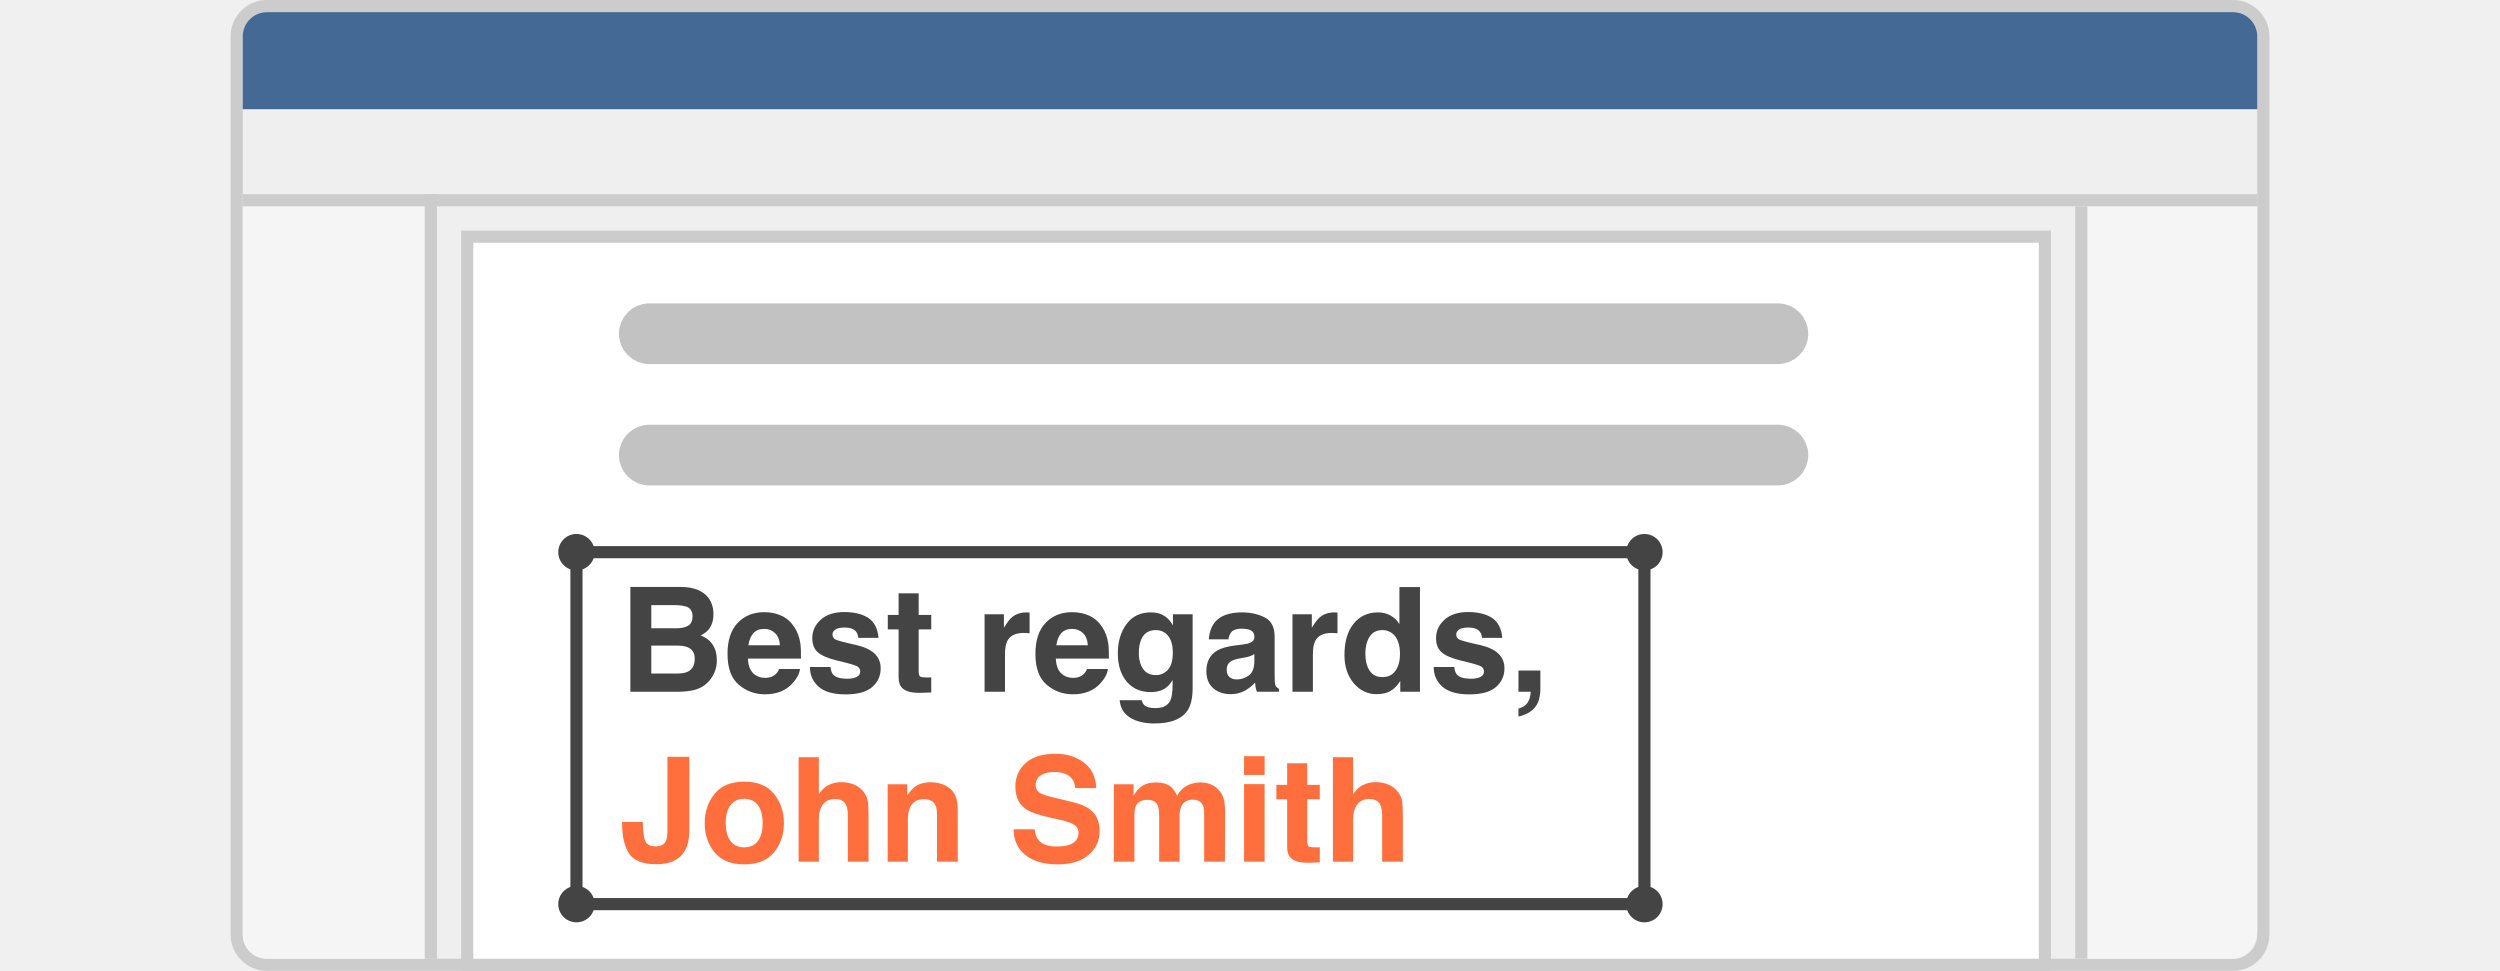
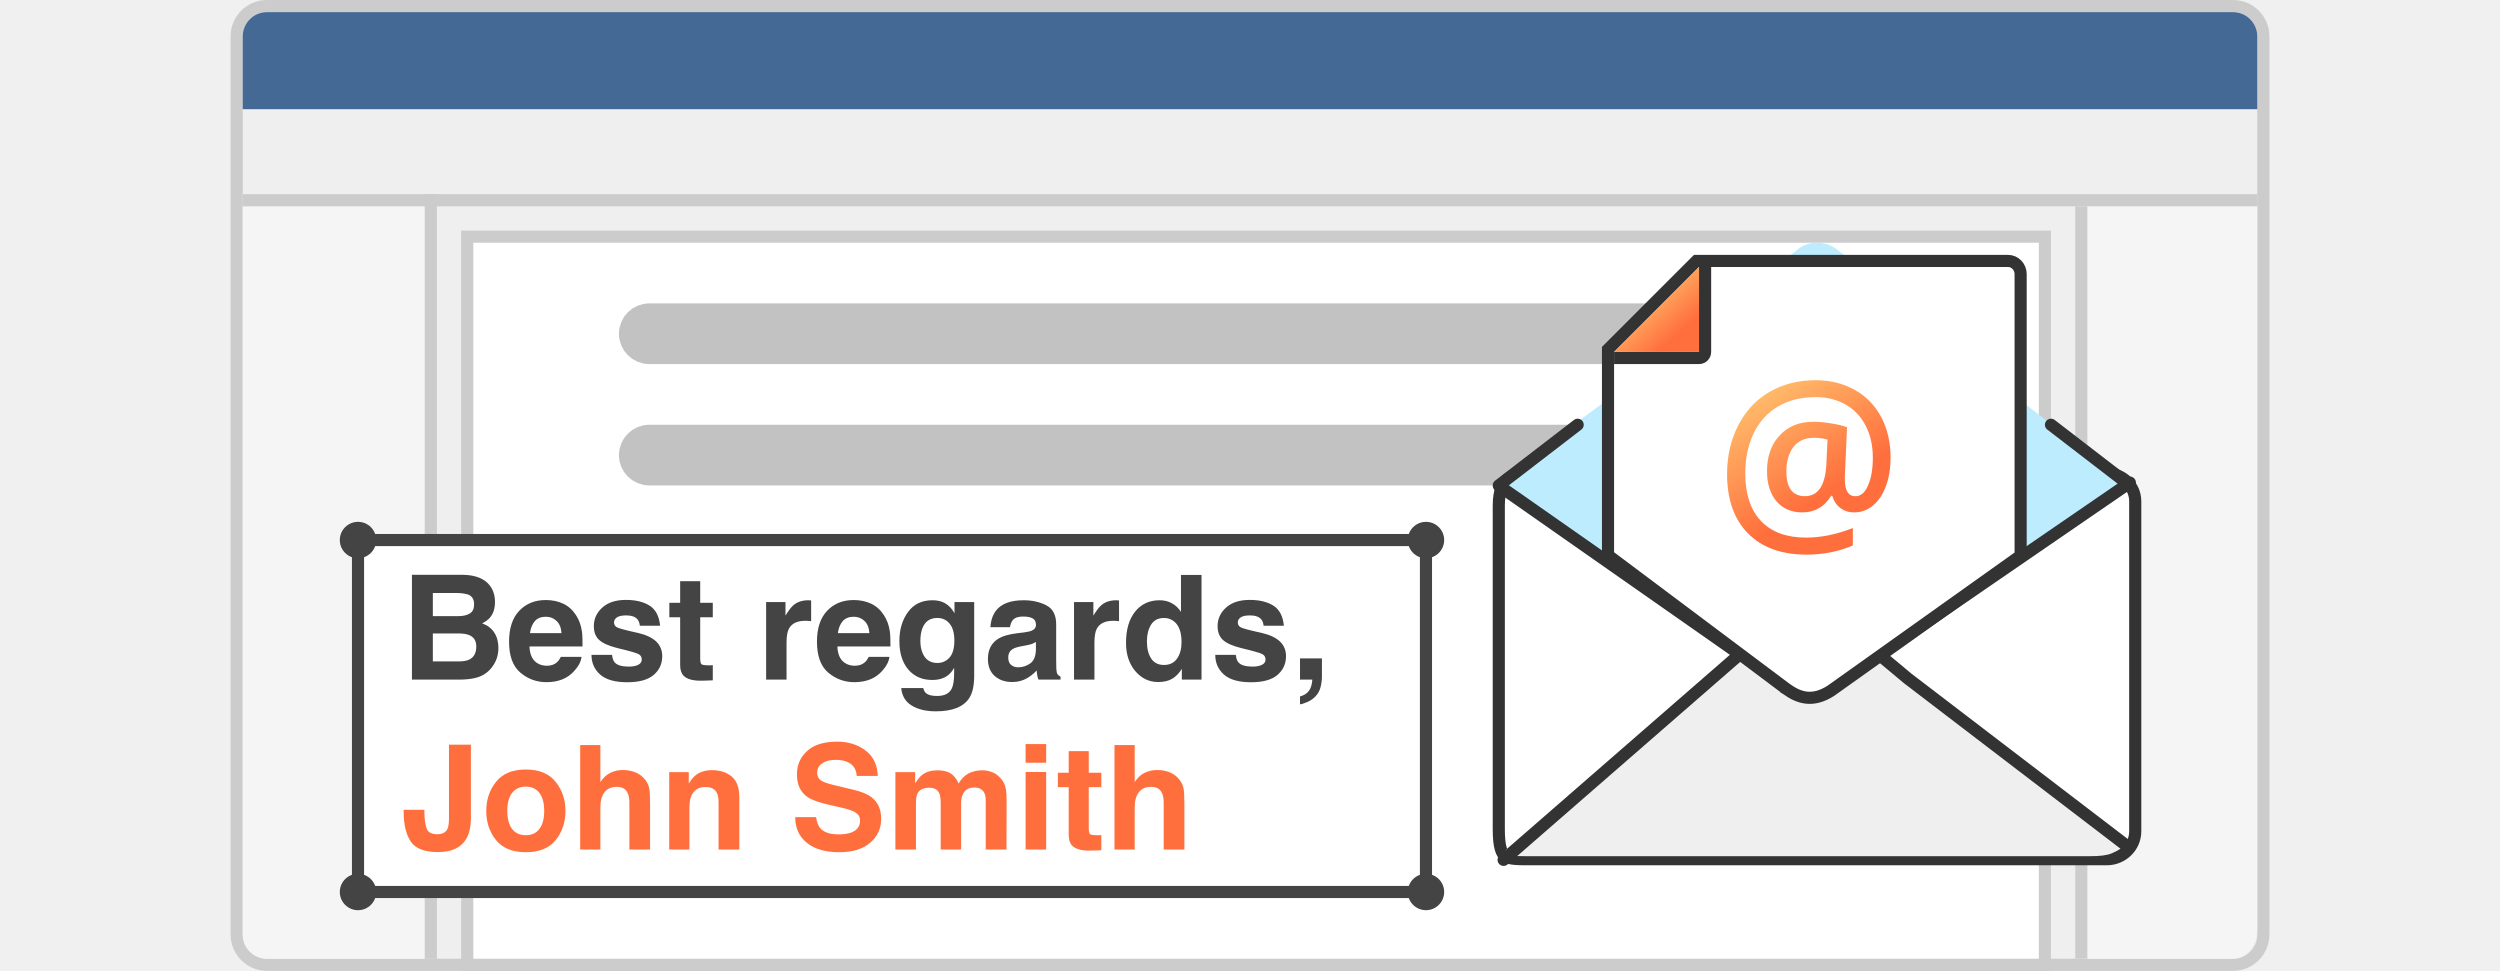
<svg xmlns="http://www.w3.org/2000/svg" width="206" height="80" viewBox="0 0 206 80" fill="none">
  <path d="M19.5 3C19.5 1.619 20.619 0.5 22 0.5H184C185.381 0.5 186.5 1.619 186.5 3V77C186.5 78.381 185.381 79.5 184 79.5H22C20.619 79.5 19.5 78.381 19.5 77V3Z" fill="#EFEFEF" stroke="#CCCCCC" />
  <path d="M39 19.5H38.5V20V79V79.5H39H168H168.5V79V20V19.5H168H39Z" fill="white" stroke="#CCCCCC" />
  <path d="M20 17H35V79H22C20.895 79 20 78.105 20 77V17Z" fill="#F5F5F5" />
  <path d="M186 17H171V79H184.015C185.111 79 186 77.873 186 76.483V17Z" fill="#F5F5F5" />
  <path d="M20 3C20 1.895 20.895 1 22 1H184C185.105 1 186 1.895 186 3V9H20V3Z" fill="#446995" />
  <path fill-rule="evenodd" clip-rule="evenodd" d="M186 17H20V16H186V17Z" fill="#CCCCCC" />
  <path fill-rule="evenodd" clip-rule="evenodd" d="M36 16V79H35V16H36Z" fill="#CCCCCC" />
  <path fill-rule="evenodd" clip-rule="evenodd" d="M172 17V79H171V17H172Z" fill="#CCCCCC" />
  <rect x="52.25" y="36.25" width="95.5" height="2.5" rx="1.25" stroke="#333333" stroke-opacity="0.3" stroke-width="2.5" />
  <rect x="52.25" y="26.25" width="95.5" height="2.5" rx="1.25" stroke="#333333" stroke-opacity="0.3" stroke-width="2.5" />
  <circle cx="112.5" cy="67.5" r="1.5" fill="#444444" />
-   <rect x="47.5" y="45.5" width="88" height="29" fill="white" stroke="#444444" />
-   <circle cx="135.5" cy="74.5" r="1.5" fill="#444444" />
-   <circle cx="135.5" cy="45.5" r="1.5" fill="#444444" />
-   <circle cx="47.5" cy="74.5" r="1.5" fill="#444444" />
-   <path d="M55.857 57H51.943V48.363H56.139C57.197 48.379 57.947 48.685 58.389 49.283C58.654 49.65 58.787 50.09 58.787 50.602C58.787 51.129 58.654 51.553 58.389 51.873C58.24 52.053 58.022 52.217 57.732 52.365C58.174 52.525 58.506 52.779 58.728 53.127C58.955 53.475 59.068 53.897 59.068 54.393C59.068 54.904 58.94 55.363 58.682 55.77C58.518 56.039 58.312 56.266 58.066 56.449C57.789 56.66 57.461 56.805 57.082 56.883C56.707 56.961 56.299 57 55.857 57ZM55.816 53.197H53.666V55.5H55.787C56.166 55.5 56.461 55.449 56.672 55.348C57.055 55.16 57.246 54.801 57.246 54.27C57.246 53.82 57.06 53.512 56.69 53.344C56.482 53.25 56.191 53.201 55.816 53.197ZM56.713 51.551C56.947 51.41 57.065 51.158 57.065 50.795C57.065 50.393 56.908 50.127 56.596 49.998C56.326 49.908 55.982 49.863 55.565 49.863H53.666V51.768H55.787C56.166 51.768 56.475 51.695 56.713 51.551ZM65.918 55.125C65.875 55.504 65.678 55.889 65.326 56.279C64.779 56.9 64.014 57.211 63.029 57.211C62.217 57.211 61.5 56.949 60.879 56.426C60.258 55.902 59.947 55.051 59.947 53.871C59.947 52.766 60.227 51.918 60.785 51.328C61.348 50.738 62.076 50.443 62.971 50.443C63.502 50.443 63.98 50.543 64.406 50.742C64.832 50.941 65.184 51.256 65.461 51.685C65.711 52.065 65.873 52.504 65.947 53.004C65.99 53.297 66.008 53.719 66 54.27H61.629C61.652 54.91 61.853 55.359 62.232 55.617C62.463 55.777 62.74 55.857 63.065 55.857C63.408 55.857 63.688 55.76 63.902 55.565C64.019 55.459 64.123 55.312 64.213 55.125H65.918ZM64.266 53.168C64.238 52.727 64.103 52.393 63.861 52.166C63.623 51.935 63.326 51.82 62.971 51.82C62.584 51.82 62.283 51.941 62.068 52.184C61.857 52.426 61.725 52.754 61.67 53.168H64.266ZM71.531 50.906C72.031 51.227 72.318 51.777 72.393 52.559H70.723C70.699 52.344 70.639 52.174 70.541 52.049C70.357 51.822 70.045 51.709 69.603 51.709C69.24 51.709 68.981 51.766 68.824 51.879C68.672 51.992 68.596 52.125 68.596 52.277C68.596 52.469 68.678 52.607 68.842 52.693C69.006 52.783 69.586 52.938 70.582 53.156C71.246 53.312 71.744 53.549 72.076 53.865C72.404 54.185 72.568 54.586 72.568 55.066C72.568 55.699 72.332 56.217 71.859 56.619C71.391 57.018 70.664 57.217 69.68 57.217C68.676 57.217 67.934 57.006 67.453 56.584C66.977 56.158 66.738 55.617 66.738 54.961H68.432C68.467 55.258 68.543 55.469 68.66 55.594C68.867 55.816 69.25 55.928 69.809 55.928C70.137 55.928 70.397 55.879 70.588 55.781C70.783 55.684 70.881 55.537 70.881 55.342C70.881 55.154 70.803 55.012 70.647 54.914C70.49 54.816 69.91 54.648 68.906 54.41C68.184 54.23 67.674 54.006 67.377 53.736C67.08 53.471 66.932 53.088 66.932 52.588C66.932 51.998 67.162 51.492 67.623 51.07C68.088 50.645 68.74 50.432 69.58 50.432C70.377 50.432 71.027 50.59 71.531 50.906ZM76.734 55.81V57.059L75.943 57.088C75.154 57.115 74.615 56.978 74.326 56.678C74.139 56.486 74.045 56.191 74.045 55.793V51.861H73.154V50.672H74.045V48.891H75.697V50.672H76.734V51.861H75.697V55.236C75.697 55.498 75.731 55.662 75.797 55.728C75.863 55.791 76.066 55.822 76.406 55.822C76.457 55.822 76.51 55.822 76.564 55.822C76.623 55.818 76.68 55.815 76.734 55.81ZM84.357 52.154C83.686 52.154 83.234 52.373 83.004 52.81C82.875 53.057 82.811 53.435 82.811 53.947V57H81.129V50.613H82.723V51.727C82.981 51.301 83.205 51.01 83.397 50.853C83.709 50.592 84.115 50.461 84.615 50.461C84.647 50.461 84.672 50.463 84.691 50.467C84.715 50.467 84.764 50.469 84.838 50.473V52.184C84.732 52.172 84.639 52.164 84.557 52.16C84.475 52.156 84.408 52.154 84.357 52.154ZM91.289 55.125C91.246 55.504 91.049 55.889 90.697 56.279C90.15 56.9 89.385 57.211 88.4 57.211C87.588 57.211 86.871 56.949 86.25 56.426C85.629 55.902 85.318 55.051 85.318 53.871C85.318 52.766 85.598 51.918 86.156 51.328C86.719 50.738 87.447 50.443 88.342 50.443C88.873 50.443 89.352 50.543 89.777 50.742C90.203 50.941 90.555 51.256 90.832 51.685C91.082 52.065 91.244 52.504 91.318 53.004C91.361 53.297 91.379 53.719 91.371 54.27H87C87.023 54.91 87.225 55.359 87.603 55.617C87.834 55.777 88.111 55.857 88.436 55.857C88.779 55.857 89.059 55.76 89.273 55.565C89.391 55.459 89.494 55.312 89.584 55.125H91.289ZM89.637 53.168C89.609 52.727 89.475 52.393 89.232 52.166C88.994 51.935 88.697 51.82 88.342 51.82C87.955 51.82 87.654 51.941 87.439 52.184C87.228 52.426 87.096 52.754 87.041 53.168H89.637ZM94.307 58.119C94.486 58.272 94.789 58.348 95.215 58.348C95.816 58.348 96.219 58.147 96.422 57.744C96.555 57.486 96.621 57.053 96.621 56.443V56.033C96.461 56.307 96.289 56.512 96.106 56.648C95.773 56.902 95.342 57.029 94.811 57.029C93.99 57.029 93.334 56.742 92.842 56.168C92.353 55.59 92.109 54.809 92.109 53.824C92.109 52.875 92.346 52.078 92.818 51.434C93.291 50.785 93.961 50.461 94.828 50.461C95.148 50.461 95.428 50.51 95.666 50.607C96.072 50.775 96.4 51.084 96.65 51.533V50.613H98.273V56.672C98.273 57.496 98.135 58.117 97.857 58.535C97.381 59.254 96.467 59.613 95.115 59.613C94.299 59.613 93.633 59.453 93.117 59.133C92.602 58.812 92.316 58.334 92.262 57.697H94.078C94.125 57.893 94.201 58.033 94.307 58.119ZM94.025 54.82C94.252 55.359 94.658 55.629 95.244 55.629C95.635 55.629 95.965 55.482 96.234 55.19C96.504 54.893 96.639 54.422 96.639 53.777C96.639 53.172 96.51 52.711 96.252 52.395C95.998 52.078 95.656 51.92 95.227 51.92C94.641 51.92 94.236 52.195 94.014 52.746C93.897 53.039 93.838 53.4 93.838 53.83C93.838 54.201 93.9 54.531 94.025 54.82ZM100.078 51.305C100.52 50.742 101.277 50.461 102.352 50.461C103.051 50.461 103.672 50.6 104.215 50.877C104.758 51.154 105.029 51.678 105.029 52.447V55.377C105.029 55.58 105.033 55.826 105.041 56.115C105.053 56.334 105.086 56.482 105.141 56.56C105.195 56.639 105.277 56.703 105.387 56.754V57H103.57C103.52 56.871 103.484 56.75 103.465 56.637C103.445 56.523 103.43 56.395 103.418 56.25C103.188 56.5 102.922 56.713 102.621 56.889C102.262 57.096 101.855 57.199 101.402 57.199C100.824 57.199 100.346 57.035 99.967 56.707C99.592 56.375 99.404 55.906 99.404 55.301C99.404 54.516 99.707 53.947 100.312 53.596C100.645 53.404 101.133 53.268 101.777 53.185L102.346 53.115C102.654 53.076 102.875 53.027 103.008 52.969C103.246 52.867 103.365 52.709 103.365 52.494C103.365 52.232 103.273 52.053 103.09 51.955C102.91 51.853 102.645 51.803 102.293 51.803C101.898 51.803 101.619 51.9 101.455 52.096C101.338 52.24 101.26 52.435 101.221 52.682H99.609C99.644 52.123 99.801 51.664 100.078 51.305ZM101.32 55.793C101.477 55.922 101.668 55.986 101.895 55.986C102.254 55.986 102.584 55.881 102.885 55.67C103.189 55.459 103.348 55.074 103.359 54.516V53.895C103.254 53.961 103.146 54.016 103.037 54.059C102.932 54.098 102.785 54.135 102.598 54.17L102.223 54.24C101.871 54.303 101.619 54.379 101.467 54.469C101.209 54.621 101.08 54.857 101.08 55.178C101.08 55.463 101.16 55.668 101.32 55.793ZM109.729 52.154C109.057 52.154 108.605 52.373 108.375 52.81C108.246 53.057 108.182 53.435 108.182 53.947V57H106.5V50.613H108.094V51.727C108.352 51.301 108.576 51.01 108.768 50.853C109.08 50.592 109.486 50.461 109.986 50.461C110.018 50.461 110.043 50.463 110.062 50.467C110.086 50.467 110.135 50.469 110.209 50.473V52.184C110.104 52.172 110.01 52.164 109.928 52.16C109.846 52.156 109.779 52.154 109.729 52.154ZM117.006 48.375V57H115.383V56.115C115.145 56.494 114.873 56.77 114.568 56.941C114.264 57.113 113.885 57.199 113.432 57.199C112.686 57.199 112.057 56.898 111.545 56.297C111.037 55.691 110.783 54.916 110.783 53.971C110.783 52.881 111.033 52.023 111.533 51.398C112.037 50.773 112.709 50.461 113.549 50.461C113.936 50.461 114.279 50.547 114.58 50.719C114.881 50.887 115.125 51.121 115.312 51.422V48.375H117.006ZM112.506 53.848C112.506 54.438 112.623 54.908 112.857 55.26C113.088 55.615 113.439 55.793 113.912 55.793C114.385 55.793 114.744 55.617 114.99 55.266C115.236 54.914 115.359 54.459 115.359 53.9C115.359 53.119 115.162 52.56 114.768 52.225C114.525 52.022 114.244 51.92 113.924 51.92C113.436 51.92 113.076 52.105 112.846 52.477C112.619 52.844 112.506 53.301 112.506 53.848ZM122.93 50.906C123.43 51.227 123.717 51.777 123.791 52.559H122.121C122.098 52.344 122.037 52.174 121.939 52.049C121.756 51.822 121.443 51.709 121.002 51.709C120.639 51.709 120.379 51.766 120.223 51.879C120.07 51.992 119.994 52.125 119.994 52.277C119.994 52.469 120.076 52.607 120.24 52.693C120.404 52.783 120.984 52.938 121.98 53.156C122.645 53.312 123.143 53.549 123.475 53.865C123.803 54.185 123.967 54.586 123.967 55.066C123.967 55.699 123.73 56.217 123.258 56.619C122.789 57.018 122.062 57.217 121.078 57.217C120.074 57.217 119.332 57.006 118.852 56.584C118.375 56.158 118.137 55.617 118.137 54.961H119.83C119.865 55.258 119.941 55.469 120.059 55.594C120.266 55.816 120.648 55.928 121.207 55.928C121.535 55.928 121.795 55.879 121.986 55.781C122.182 55.684 122.279 55.537 122.279 55.342C122.279 55.154 122.201 55.012 122.045 54.914C121.889 54.816 121.309 54.648 120.305 54.41C119.582 54.23 119.072 54.006 118.775 53.736C118.479 53.471 118.33 53.088 118.33 52.588C118.33 51.998 118.561 51.492 119.021 51.07C119.486 50.645 120.139 50.432 120.979 50.432C121.775 50.432 122.426 50.59 122.93 50.906ZM126.82 57.598C126.75 57.887 126.619 58.137 126.428 58.348C126.221 58.574 125.977 58.744 125.695 58.857C125.418 58.975 125.227 59.033 125.121 59.033V58.389C125.457 58.295 125.703 58.139 125.859 57.92C126.02 57.701 126.111 57.395 126.135 57H125.121V55.254H126.926V56.766C126.926 57.031 126.891 57.309 126.82 57.598Z" fill="#444444" />
-   <path d="M54.996 68.404V62.363H56.801V68.375C56.801 69.109 56.674 69.691 56.42 70.121C55.99 70.848 55.215 71.211 54.094 71.211C52.973 71.211 52.221 70.918 51.838 70.332C51.455 69.742 51.264 68.939 51.264 67.924V67.725H52.969V67.924C52.984 68.592 53.057 69.062 53.185 69.336C53.318 69.606 53.6 69.74 54.029 69.74C54.455 69.74 54.736 69.592 54.873 69.295C54.955 69.119 54.996 68.822 54.996 68.404ZM63.785 65.422C64.324 66.098 64.594 66.897 64.594 67.818C64.594 68.756 64.324 69.559 63.785 70.227C63.246 70.891 62.428 71.223 61.33 71.223C60.232 71.223 59.414 70.891 58.875 70.227C58.336 69.559 58.066 68.756 58.066 67.818C58.066 66.897 58.336 66.098 58.875 65.422C59.414 64.746 60.232 64.408 61.33 64.408C62.428 64.408 63.246 64.746 63.785 65.422ZM61.324 65.82C60.836 65.82 60.459 65.994 60.193 66.342C59.932 66.686 59.801 67.178 59.801 67.818C59.801 68.459 59.932 68.953 60.193 69.301C60.459 69.648 60.836 69.822 61.324 69.822C61.812 69.822 62.188 69.648 62.449 69.301C62.711 68.953 62.842 68.459 62.842 67.818C62.842 67.178 62.711 66.686 62.449 66.342C62.188 65.994 61.812 65.82 61.324 65.82ZM71.566 67.25V71H69.861V67.115C69.861 66.772 69.803 66.494 69.686 66.283C69.533 65.986 69.244 65.838 68.818 65.838C68.377 65.838 68.041 65.986 67.811 66.283C67.584 66.576 67.471 66.996 67.471 67.543V71H65.807V62.393H67.471V65.445C67.713 65.074 67.992 64.816 68.309 64.672C68.629 64.523 68.965 64.449 69.316 64.449C69.711 64.449 70.068 64.518 70.389 64.654C70.713 64.791 70.978 65 71.186 65.281C71.361 65.519 71.469 65.766 71.508 66.019C71.547 66.269 71.566 66.68 71.566 67.25ZM76.137 65.85C75.57 65.85 75.182 66.09 74.971 66.57C74.861 66.824 74.807 67.148 74.807 67.543V71H73.143V64.625H74.754V65.557C74.969 65.228 75.172 64.992 75.363 64.848C75.707 64.59 76.143 64.461 76.67 64.461C77.33 64.461 77.869 64.635 78.287 64.982C78.709 65.326 78.92 65.898 78.92 66.699V71H77.209V67.115C77.209 66.779 77.164 66.522 77.074 66.342C76.91 66.014 76.598 65.85 76.137 65.85ZM87.076 69.752C87.502 69.752 87.848 69.705 88.113 69.611C88.617 69.432 88.869 69.098 88.869 68.609C88.869 68.324 88.744 68.103 88.494 67.947C88.244 67.795 87.852 67.66 87.316 67.543L86.402 67.338C85.504 67.135 84.883 66.914 84.539 66.676C83.957 66.277 83.666 65.654 83.666 64.807C83.666 64.033 83.947 63.391 84.51 62.879C85.072 62.367 85.898 62.111 86.988 62.111C87.898 62.111 88.674 62.353 89.314 62.838C89.959 63.318 90.297 64.018 90.328 64.936H88.594C88.562 64.416 88.336 64.047 87.914 63.828C87.633 63.684 87.283 63.611 86.865 63.611C86.4 63.611 86.029 63.705 85.752 63.893C85.475 64.08 85.336 64.342 85.336 64.678C85.336 64.986 85.473 65.217 85.746 65.369C85.922 65.471 86.297 65.59 86.871 65.727L88.359 66.084C89.012 66.24 89.504 66.449 89.836 66.711C90.352 67.117 90.609 67.705 90.609 68.475C90.609 69.264 90.307 69.92 89.701 70.443C89.1 70.963 88.248 71.223 87.147 71.223C86.022 71.223 85.137 70.967 84.492 70.455C83.848 69.939 83.525 69.232 83.525 68.334H85.248C85.303 68.728 85.41 69.023 85.57 69.219C85.863 69.574 86.365 69.752 87.076 69.752ZM95.397 66.371C95.256 66.062 94.981 65.908 94.57 65.908C94.094 65.908 93.773 66.062 93.609 66.371C93.519 66.547 93.475 66.809 93.475 67.156V71H91.781V64.625H93.404V65.557C93.611 65.225 93.807 64.988 93.99 64.848C94.314 64.598 94.734 64.473 95.25 64.473C95.738 64.473 96.133 64.58 96.434 64.795C96.676 64.994 96.859 65.25 96.984 65.562C97.203 65.188 97.475 64.912 97.799 64.736C98.143 64.561 98.525 64.473 98.947 64.473C99.228 64.473 99.506 64.527 99.779 64.637C100.053 64.746 100.301 64.938 100.523 65.211C100.703 65.434 100.824 65.707 100.887 66.031C100.926 66.246 100.945 66.561 100.945 66.975L100.934 71H99.223V66.934C99.223 66.691 99.184 66.492 99.106 66.336C98.957 66.039 98.684 65.891 98.285 65.891C97.824 65.891 97.506 66.082 97.33 66.465C97.24 66.668 97.195 66.912 97.195 67.197V71H95.514V67.197C95.514 66.818 95.475 66.543 95.397 66.371ZM104.203 64.613V71H102.51V64.613H104.203ZM104.203 62.31V63.852H102.51V62.31H104.203ZM108.75 69.811V71.059L107.959 71.088C107.17 71.115 106.631 70.978 106.342 70.678C106.154 70.486 106.061 70.191 106.061 69.793V65.861H105.17V64.672H106.061V62.891H107.713V64.672H108.75V65.861H107.713V69.236C107.713 69.498 107.746 69.662 107.812 69.728C107.879 69.791 108.082 69.822 108.422 69.822C108.473 69.822 108.525 69.822 108.58 69.822C108.639 69.818 108.695 69.814 108.75 69.811ZM115.594 67.25V71H113.889V67.115C113.889 66.772 113.83 66.494 113.713 66.283C113.561 65.986 113.271 65.838 112.846 65.838C112.404 65.838 112.068 65.986 111.838 66.283C111.611 66.576 111.498 66.996 111.498 67.543V71H109.834V62.393H111.498V65.445C111.74 65.074 112.02 64.816 112.336 64.672C112.656 64.523 112.992 64.449 113.344 64.449C113.738 64.449 114.096 64.518 114.416 64.654C114.74 64.791 115.006 65 115.213 65.281C115.389 65.519 115.496 65.766 115.535 66.019C115.574 66.269 115.594 66.68 115.594 67.25Z" fill="#FF6F3D" />
-   <circle cx="47.5" cy="45.5" r="1.5" fill="#444444" />
+   <rect x="29.5" y="44.5" width="88" height="29" fill="white" stroke="#444444" />
+   <circle cx="117.5" cy="73.5" r="1.5" fill="#444444" />
+   <circle cx="117.5" cy="44.5" r="1.5" fill="#444444" />
+   <circle cx="29.5" cy="73.5" r="1.5" fill="#444444" />
+   <path d="M37.857 56H33.943V47.363H38.139C39.197 47.379 39.947 47.685 40.389 48.283C40.654 48.65 40.787 49.09 40.787 49.602C40.787 50.129 40.654 50.553 40.389 50.873C40.24 51.053 40.022 51.217 39.732 51.365C40.174 51.525 40.506 51.779 40.728 52.127C40.955 52.475 41.068 52.897 41.068 53.393C41.068 53.904 40.94 54.363 40.682 54.77C40.518 55.039 40.312 55.266 40.066 55.449C39.789 55.66 39.461 55.805 39.082 55.883C38.707 55.961 38.299 56 37.857 56ZM37.816 52.197H35.666V54.5H37.787C38.166 54.5 38.461 54.449 38.672 54.348C39.055 54.16 39.246 53.801 39.246 53.27C39.246 52.82 39.06 52.512 38.69 52.344C38.482 52.25 38.191 52.201 37.816 52.197ZM38.713 50.551C38.947 50.41 39.065 50.158 39.065 49.795C39.065 49.393 38.908 49.127 38.596 48.998C38.326 48.908 37.982 48.863 37.565 48.863H35.666V50.768H37.787C38.166 50.768 38.475 50.695 38.713 50.551ZM47.918 54.125C47.875 54.504 47.678 54.889 47.326 55.279C46.779 55.9 46.014 56.211 45.029 56.211C44.217 56.211 43.5 55.949 42.879 55.426C42.258 54.902 41.947 54.051 41.947 52.871C41.947 51.766 42.227 50.918 42.785 50.328C43.348 49.738 44.076 49.443 44.971 49.443C45.502 49.443 45.98 49.543 46.406 49.742C46.832 49.941 47.184 50.256 47.461 50.685C47.711 51.065 47.873 51.504 47.947 52.004C47.99 52.297 48.008 52.719 48 53.27H43.629C43.652 53.91 43.853 54.359 44.232 54.617C44.463 54.777 44.74 54.857 45.065 54.857C45.408 54.857 45.688 54.76 45.902 54.565C46.02 54.459 46.123 54.312 46.213 54.125H47.918ZM46.266 52.168C46.238 51.727 46.103 51.393 45.861 51.166C45.623 50.935 45.326 50.82 44.971 50.82C44.584 50.82 44.283 50.941 44.068 51.184C43.857 51.426 43.725 51.754 43.67 52.168H46.266ZM53.531 49.906C54.031 50.227 54.318 50.777 54.393 51.559H52.723C52.699 51.344 52.639 51.174 52.541 51.049C52.357 50.822 52.045 50.709 51.603 50.709C51.24 50.709 50.98 50.766 50.824 50.879C50.672 50.992 50.596 51.125 50.596 51.277C50.596 51.469 50.678 51.607 50.842 51.693C51.006 51.783 51.586 51.938 52.582 52.156C53.246 52.312 53.744 52.549 54.076 52.865C54.404 53.185 54.568 53.586 54.568 54.066C54.568 54.699 54.332 55.217 53.859 55.619C53.391 56.018 52.664 56.217 51.68 56.217C50.676 56.217 49.934 56.006 49.453 55.584C48.977 55.158 48.738 54.617 48.738 53.961H50.432C50.467 54.258 50.543 54.469 50.66 54.594C50.867 54.816 51.25 54.928 51.809 54.928C52.137 54.928 52.397 54.879 52.588 54.781C52.783 54.684 52.881 54.537 52.881 54.342C52.881 54.154 52.803 54.012 52.647 53.914C52.49 53.816 51.91 53.648 50.906 53.41C50.184 53.23 49.674 53.006 49.377 52.736C49.08 52.471 48.932 52.088 48.932 51.588C48.932 50.998 49.162 50.492 49.623 50.07C50.088 49.645 50.74 49.432 51.58 49.432C52.377 49.432 53.027 49.59 53.531 49.906ZM58.734 54.81V56.059L57.943 56.088C57.154 56.115 56.615 55.978 56.326 55.678C56.139 55.486 56.045 55.191 56.045 54.793V50.861H55.154V49.672H56.045V47.891H57.697V49.672H58.734V50.861H57.697V54.236C57.697 54.498 57.73 54.662 57.797 54.728C57.863 54.791 58.066 54.822 58.406 54.822C58.457 54.822 58.51 54.822 58.565 54.822C58.623 54.818 58.68 54.815 58.734 54.81ZM66.357 51.154C65.686 51.154 65.234 51.373 65.004 51.81C64.875 52.057 64.811 52.435 64.811 52.947V56H63.129V49.613H64.723V50.727C64.981 50.301 65.205 50.01 65.397 49.853C65.709 49.592 66.115 49.461 66.615 49.461C66.647 49.461 66.672 49.463 66.691 49.467C66.715 49.467 66.764 49.469 66.838 49.473V51.184C66.732 51.172 66.639 51.164 66.557 51.16C66.475 51.156 66.408 51.154 66.357 51.154ZM73.289 54.125C73.246 54.504 73.049 54.889 72.697 55.279C72.15 55.9 71.385 56.211 70.4 56.211C69.588 56.211 68.871 55.949 68.25 55.426C67.629 54.902 67.318 54.051 67.318 52.871C67.318 51.766 67.598 50.918 68.156 50.328C68.719 49.738 69.447 49.443 70.342 49.443C70.873 49.443 71.352 49.543 71.777 49.742C72.203 49.941 72.555 50.256 72.832 50.685C73.082 51.065 73.244 51.504 73.318 52.004C73.361 52.297 73.379 52.719 73.371 53.27H69C69.023 53.91 69.225 54.359 69.603 54.617C69.834 54.777 70.111 54.857 70.436 54.857C70.779 54.857 71.059 54.76 71.273 54.565C71.391 54.459 71.494 54.312 71.584 54.125H73.289ZM71.637 52.168C71.609 51.727 71.475 51.393 71.232 51.166C70.994 50.935 70.697 50.82 70.342 50.82C69.955 50.82 69.654 50.941 69.439 51.184C69.228 51.426 69.096 51.754 69.041 52.168H71.637ZM76.307 57.119C76.486 57.272 76.789 57.348 77.215 57.348C77.816 57.348 78.219 57.147 78.422 56.744C78.555 56.486 78.621 56.053 78.621 55.443V55.033C78.461 55.307 78.289 55.512 78.106 55.648C77.773 55.902 77.342 56.029 76.811 56.029C75.99 56.029 75.334 55.742 74.842 55.168C74.353 54.59 74.109 53.809 74.109 52.824C74.109 51.875 74.346 51.078 74.818 50.434C75.291 49.785 75.961 49.461 76.828 49.461C77.148 49.461 77.428 49.51 77.666 49.607C78.072 49.775 78.4 50.084 78.65 50.533V49.613H80.273V55.672C80.273 56.496 80.135 57.117 79.857 57.535C79.381 58.254 78.467 58.613 77.115 58.613C76.299 58.613 75.633 58.453 75.117 58.133C74.602 57.812 74.316 57.334 74.262 56.697H76.078C76.125 56.893 76.201 57.033 76.307 57.119ZM76.025 53.82C76.252 54.359 76.658 54.629 77.244 54.629C77.635 54.629 77.965 54.482 78.234 54.19C78.504 53.893 78.639 53.422 78.639 52.777C78.639 52.172 78.51 51.711 78.252 51.395C77.998 51.078 77.656 50.92 77.227 50.92C76.641 50.92 76.236 51.195 76.014 51.746C75.897 52.039 75.838 52.4 75.838 52.83C75.838 53.201 75.9 53.531 76.025 53.82ZM82.078 50.305C82.519 49.742 83.277 49.461 84.352 49.461C85.051 49.461 85.672 49.6 86.215 49.877C86.758 50.154 87.029 50.678 87.029 51.447V54.377C87.029 54.58 87.033 54.826 87.041 55.115C87.053 55.334 87.086 55.482 87.141 55.56C87.195 55.639 87.277 55.703 87.387 55.754V56H85.57C85.519 55.871 85.484 55.75 85.465 55.637C85.445 55.523 85.43 55.395 85.418 55.25C85.188 55.5 84.922 55.713 84.621 55.889C84.262 56.096 83.856 56.199 83.402 56.199C82.824 56.199 82.346 56.035 81.967 55.707C81.592 55.375 81.404 54.906 81.404 54.301C81.404 53.516 81.707 52.947 82.312 52.596C82.644 52.404 83.133 52.268 83.777 52.185L84.346 52.115C84.654 52.076 84.875 52.027 85.008 51.969C85.246 51.867 85.365 51.709 85.365 51.494C85.365 51.232 85.273 51.053 85.09 50.955C84.91 50.853 84.644 50.803 84.293 50.803C83.898 50.803 83.619 50.9 83.455 51.096C83.338 51.24 83.26 51.435 83.221 51.682H81.609C81.644 51.123 81.801 50.664 82.078 50.305ZM83.32 54.793C83.477 54.922 83.668 54.986 83.894 54.986C84.254 54.986 84.584 54.881 84.885 54.67C85.189 54.459 85.348 54.074 85.359 53.516V52.895C85.254 52.961 85.147 53.016 85.037 53.059C84.932 53.098 84.785 53.135 84.598 53.17L84.223 53.24C83.871 53.303 83.619 53.379 83.467 53.469C83.209 53.621 83.08 53.857 83.08 54.178C83.08 54.463 83.16 54.668 83.32 54.793ZM91.728 51.154C91.057 51.154 90.606 51.373 90.375 51.81C90.246 52.057 90.182 52.435 90.182 52.947V56H88.5V49.613H90.094V50.727C90.352 50.301 90.576 50.01 90.768 49.853C91.08 49.592 91.486 49.461 91.986 49.461C92.018 49.461 92.043 49.463 92.062 49.467C92.086 49.467 92.135 49.469 92.209 49.473V51.184C92.103 51.172 92.01 51.164 91.928 51.16C91.846 51.156 91.779 51.154 91.728 51.154ZM99.006 47.375V56H97.383V55.115C97.144 55.494 96.873 55.77 96.568 55.941C96.264 56.113 95.885 56.199 95.432 56.199C94.686 56.199 94.057 55.898 93.545 55.297C93.037 54.691 92.783 53.916 92.783 52.971C92.783 51.881 93.033 51.023 93.533 50.398C94.037 49.773 94.709 49.461 95.549 49.461C95.936 49.461 96.279 49.547 96.58 49.719C96.881 49.887 97.125 50.121 97.312 50.422V47.375H99.006ZM94.506 52.848C94.506 53.438 94.623 53.908 94.857 54.26C95.088 54.615 95.439 54.793 95.912 54.793C96.385 54.793 96.744 54.617 96.99 54.266C97.236 53.914 97.359 53.459 97.359 52.9C97.359 52.119 97.162 51.56 96.768 51.225C96.525 51.022 96.244 50.92 95.924 50.92C95.436 50.92 95.076 51.105 94.846 51.477C94.619 51.844 94.506 52.301 94.506 52.848ZM104.93 49.906C105.43 50.227 105.717 50.777 105.791 51.559H104.121C104.098 51.344 104.037 51.174 103.939 51.049C103.756 50.822 103.443 50.709 103.002 50.709C102.639 50.709 102.379 50.766 102.223 50.879C102.07 50.992 101.994 51.125 101.994 51.277C101.994 51.469 102.076 51.607 102.24 51.693C102.404 51.783 102.984 51.938 103.98 52.156C104.645 52.312 105.143 52.549 105.475 52.865C105.803 53.185 105.967 53.586 105.967 54.066C105.967 54.699 105.73 55.217 105.258 55.619C104.789 56.018 104.062 56.217 103.078 56.217C102.074 56.217 101.332 56.006 100.852 55.584C100.375 55.158 100.137 54.617 100.137 53.961H101.83C101.865 54.258 101.941 54.469 102.059 54.594C102.266 54.816 102.648 54.928 103.207 54.928C103.535 54.928 103.795 54.879 103.986 54.781C104.182 54.684 104.279 54.537 104.279 54.342C104.279 54.154 104.201 54.012 104.045 53.914C103.889 53.816 103.309 53.648 102.305 53.41C101.582 53.23 101.072 53.006 100.775 52.736C100.479 52.471 100.33 52.088 100.33 51.588C100.33 50.998 100.561 50.492 101.021 50.07C101.486 49.645 102.139 49.432 102.979 49.432C103.775 49.432 104.426 49.59 104.93 49.906ZM108.82 56.598C108.75 56.887 108.619 57.137 108.428 57.348C108.221 57.574 107.977 57.744 107.695 57.857C107.418 57.975 107.227 58.033 107.121 58.033V57.389C107.457 57.295 107.703 57.139 107.859 56.92C108.02 56.701 108.111 56.395 108.135 56H107.121V54.254H108.926V55.766C108.926 56.031 108.891 56.309 108.82 56.598Z" fill="#444444" />
+   <path d="M36.996 67.404V61.363H38.801V67.375C38.801 68.109 38.674 68.691 38.42 69.121C37.99 69.848 37.215 70.211 36.094 70.211C34.973 70.211 34.221 69.918 33.838 69.332C33.455 68.742 33.264 67.939 33.264 66.924V66.725H34.969V66.924C34.984 67.592 35.057 68.062 35.185 68.336C35.318 68.606 35.6 68.74 36.029 68.74C36.455 68.74 36.736 68.592 36.873 68.295C36.955 68.119 36.996 67.822 36.996 67.404ZM45.785 64.422C46.324 65.098 46.594 65.897 46.594 66.818C46.594 67.756 46.324 68.559 45.785 69.227C45.246 69.891 44.428 70.223 43.33 70.223C42.232 70.223 41.414 69.891 40.875 69.227C40.336 68.559 40.066 67.756 40.066 66.818C40.066 65.897 40.336 65.098 40.875 64.422C41.414 63.746 42.232 63.408 43.33 63.408C44.428 63.408 45.246 63.746 45.785 64.422ZM43.324 64.82C42.836 64.82 42.459 64.994 42.193 65.342C41.932 65.686 41.801 66.178 41.801 66.818C41.801 67.459 41.932 67.953 42.193 68.301C42.459 68.648 42.836 68.822 43.324 68.822C43.812 68.822 44.188 68.648 44.449 68.301C44.711 67.953 44.842 67.459 44.842 66.818C44.842 66.178 44.711 65.686 44.449 65.342C44.188 64.994 43.812 64.82 43.324 64.82ZM53.566 66.25V70H51.861V66.115C51.861 65.772 51.803 65.494 51.685 65.283C51.533 64.986 51.244 64.838 50.818 64.838C50.377 64.838 50.041 64.986 49.81 65.283C49.584 65.576 49.471 65.996 49.471 66.543V70H47.807V61.393H49.471V64.445C49.713 64.074 49.992 63.816 50.309 63.672C50.629 63.523 50.965 63.449 51.316 63.449C51.711 63.449 52.068 63.518 52.389 63.654C52.713 63.791 52.978 64 53.185 64.281C53.361 64.519 53.469 64.766 53.508 65.019C53.547 65.269 53.566 65.68 53.566 66.25ZM58.137 64.85C57.57 64.85 57.182 65.09 56.971 65.57C56.861 65.824 56.807 66.148 56.807 66.543V70H55.143V63.625H56.754V64.557C56.969 64.228 57.172 63.992 57.363 63.848C57.707 63.59 58.143 63.461 58.67 63.461C59.33 63.461 59.869 63.635 60.287 63.982C60.709 64.326 60.92 64.898 60.92 65.699V70H59.209V66.115C59.209 65.779 59.164 65.522 59.074 65.342C58.91 65.014 58.598 64.85 58.137 64.85ZM69.076 68.752C69.502 68.752 69.848 68.705 70.113 68.611C70.617 68.432 70.869 68.098 70.869 67.609C70.869 67.324 70.744 67.103 70.494 66.947C70.244 66.795 69.852 66.66 69.316 66.543L68.402 66.338C67.504 66.135 66.883 65.914 66.539 65.676C65.957 65.277 65.666 64.654 65.666 63.807C65.666 63.033 65.947 62.391 66.51 61.879C67.072 61.367 67.898 61.111 68.988 61.111C69.898 61.111 70.674 61.353 71.314 61.838C71.959 62.318 72.297 63.018 72.328 63.935H70.594C70.562 63.416 70.336 63.047 69.914 62.828C69.633 62.684 69.283 62.611 68.865 62.611C68.4 62.611 68.029 62.705 67.752 62.893C67.475 63.08 67.336 63.342 67.336 63.678C67.336 63.986 67.473 64.217 67.746 64.369C67.922 64.471 68.297 64.59 68.871 64.727L70.359 65.084C71.012 65.24 71.504 65.449 71.836 65.711C72.352 66.117 72.609 66.705 72.609 67.475C72.609 68.264 72.307 68.92 71.701 69.443C71.1 69.963 70.248 70.223 69.147 70.223C68.022 70.223 67.137 69.967 66.492 69.455C65.848 68.939 65.525 68.232 65.525 67.334H67.248C67.303 67.728 67.41 68.023 67.57 68.219C67.863 68.574 68.365 68.752 69.076 68.752ZM77.397 65.371C77.256 65.062 76.981 64.908 76.57 64.908C76.094 64.908 75.773 65.062 75.609 65.371C75.519 65.547 75.475 65.809 75.475 66.156V70H73.781V63.625H75.404V64.557C75.611 64.225 75.807 63.988 75.99 63.848C76.314 63.598 76.734 63.473 77.25 63.473C77.738 63.473 78.133 63.58 78.434 63.795C78.676 63.994 78.859 64.25 78.984 64.562C79.203 64.188 79.475 63.912 79.799 63.736C80.143 63.56 80.525 63.473 80.947 63.473C81.228 63.473 81.506 63.527 81.779 63.637C82.053 63.746 82.301 63.938 82.523 64.211C82.703 64.434 82.824 64.707 82.887 65.031C82.926 65.246 82.945 65.561 82.945 65.975L82.934 70H81.223V65.934C81.223 65.691 81.184 65.492 81.106 65.336C80.957 65.039 80.684 64.891 80.285 64.891C79.824 64.891 79.506 65.082 79.33 65.465C79.24 65.668 79.195 65.912 79.195 66.197V70H77.514V66.197C77.514 65.818 77.475 65.543 77.397 65.371ZM86.203 63.613V70H84.51V63.613H86.203ZM86.203 61.31V62.852H84.51V61.31H86.203ZM90.75 68.811V70.059L89.959 70.088C89.17 70.115 88.631 69.978 88.342 69.678C88.154 69.486 88.061 69.191 88.061 68.793V64.861H87.17V63.672H88.061V61.891H89.713V63.672H90.75V64.861H89.713V68.236C89.713 68.498 89.746 68.662 89.812 68.728C89.879 68.791 90.082 68.822 90.422 68.822C90.473 68.822 90.525 68.822 90.58 68.822C90.639 68.818 90.695 68.814 90.75 68.811ZM97.594 66.25V70H95.889V66.115C95.889 65.772 95.83 65.494 95.713 65.283C95.561 64.986 95.272 64.838 94.846 64.838C94.404 64.838 94.068 64.986 93.838 65.283C93.611 65.576 93.498 65.996 93.498 66.543V70H91.834V61.393H93.498V64.445C93.74 64.074 94.019 63.816 94.336 63.672C94.656 63.523 94.992 63.449 95.344 63.449C95.738 63.449 96.096 63.518 96.416 63.654C96.74 63.791 97.006 64 97.213 64.281C97.389 64.519 97.496 64.766 97.535 65.019C97.574 65.269 97.594 65.68 97.594 66.25Z" fill="#FF6F3D" />
+   <circle cx="29.5" cy="44.5" r="1.5" fill="#444444" />
+   <path d="M123.5 41.677C123.5 40.402 123.833 39.786 124.224 39.466C124.636 39.129 125.236 39.015 125.997 39.015H173.592C174.901 39.015 175.944 40.053 175.944 41.31V68.505C175.944 69.762 174.901 70.8 173.592 70.8H125.992C125.458 70.8 125.044 70.799 124.702 70.757C124.364 70.716 124.156 70.64 124.014 70.532C123.741 70.324 123.5 69.825 123.5 68.335V41.677Z" fill="white" stroke="#333333" />
+   <path fill-rule="evenodd" clip-rule="evenodd" d="M154.797 54.051C147.948 58.628 148.542 57.645 143.165 54.051L124.051 70.051C124.284 70.537 124.691 70.551 125.715 70.55H172.138C174.02 70.565 174.326 70.221 175.051 69.551L154.797 54.051Z" fill="#EFEFEF" />
+   <path d="M154.657 53.785L157.204 55.91L175.051 69.551M143.293 53.965L123.897 70.851" stroke="#333333" stroke-linecap="round" stroke-linejoin="round" />
+   <path fill-rule="evenodd" clip-rule="evenodd" d="M166.5 33L166.551 46.024L175.5 40L166.5 33Z" fill="#BDECFF" />
+   <path fill-rule="evenodd" clip-rule="evenodd" d="M146.485 21.855C145.968 22.163 147.102 22.245 147.702 22.245H151.773C152.373 22.245 153.473 22.083 152.956 21.774L151.238 20.465C150.515 19.957 149.275 19.743 148.242 20.465L146.485 21.855Z" fill="#BDECFF" />
+   <path fill-rule="evenodd" clip-rule="evenodd" d="M132.982 32.551V46.473L123.551 39.496L132.982 32.551Z" fill="#BDECFF" />
+   <path d="M155.5 53.5L175.5 39.766M143.551 54.051L123.551 40.051" stroke="#333333" stroke-linecap="round" stroke-linejoin="round" />
+   <path d="M150.858 56.923L150.868 56.916L150.878 56.909L166.29 45.936L166.5 45.786V45.529V22.582C166.5 22.007 166.053 21.5 165.452 21.5H140H139.793L139.646 21.646L132.646 28.646L132.5 28.793V29V45.505V45.755L132.7 45.905L147.181 56.759L147.181 56.76L147.19 56.766C147.685 57.12 148.226 57.418 148.853 57.486C149.493 57.555 150.148 57.377 150.858 56.923Z" fill="white" stroke="#333333" />
+   <path fill-rule="evenodd" clip-rule="evenodd" d="M140 29V22H141V29C141 29.552 140.552 30 140 30H133V29H140Z" fill="#333333" />
+   <path fill-rule="evenodd" clip-rule="evenodd" d="M155.785 37.734C155.785 38.57 155.66 39.337 155.41 40.031C155.16 40.72 154.808 41.259 154.348 41.642C153.897 42.026 153.375 42.222 152.777 42.222C152.335 42.222 151.956 42.099 151.634 41.852C151.313 41.606 151.094 41.273 150.983 40.853H150.885C150.612 41.309 150.278 41.651 149.876 41.88C149.474 42.108 149.024 42.222 148.524 42.222C147.618 42.222 146.899 41.916 146.377 41.3C145.86 40.688 145.601 39.857 145.601 38.812C145.601 37.607 145.944 36.634 146.636 35.886C147.328 35.132 148.252 34.753 149.416 34.753C149.84 34.753 150.309 34.794 150.818 34.877C151.335 34.954 151.795 35.059 152.197 35.201L152.014 39.278V39.488C152.014 40.423 152.304 40.889 152.884 40.889C153.326 40.889 153.674 40.592 153.928 39.994C154.192 39.396 154.321 38.639 154.321 37.716C154.321 36.717 154.125 35.84 153.736 35.087C153.348 34.329 152.795 33.745 152.076 33.334C151.358 32.927 150.532 32.722 149.604 32.722C148.417 32.722 147.386 32.977 146.507 33.493C145.632 34.009 144.963 34.744 144.503 35.703C144.039 36.657 143.811 37.762 143.811 39.022C143.811 40.716 144.244 42.021 145.105 42.93C145.967 43.843 147.207 44.299 148.823 44.299C150.055 44.299 151.335 44.035 152.674 43.51V44.948C151.505 45.45 150.233 45.701 148.859 45.701C146.797 45.701 145.195 45.121 144.039 43.957C142.887 42.788 142.312 41.163 142.312 39.077C142.312 37.552 142.624 36.196 143.249 35.009C143.874 33.818 144.735 32.904 145.837 32.275C146.944 31.645 148.198 31.329 149.595 31.329C150.804 31.329 151.875 31.594 152.817 32.119C153.763 32.644 154.495 33.398 155.013 34.37C155.526 35.338 155.785 36.461 155.785 37.734ZM147.198 38.844C147.198 40.204 147.707 40.885 148.725 40.885C149.8 40.885 150.385 40.031 150.488 38.319L150.586 36.223C150.233 36.123 149.858 36.073 149.457 36.073C148.743 36.073 148.189 36.319 147.788 36.817C147.399 37.319 147.198 37.99 147.198 38.844Z" fill="url(#paint0_linear_80_3)" />
+   <path d="M130 35L123.5 40" stroke="#333333" stroke-linecap="round" stroke-linejoin="round" />
+   <path d="M169 35L175.5 40" stroke="#333333" stroke-linecap="round" stroke-linejoin="round" />
+   <path fill-rule="evenodd" clip-rule="evenodd" d="M140 22V29H133L140 22Z" fill="url(#paint1_linear_80_3)" />
+   <defs>
+     <linearGradient id="paint0_linear_80_3" x1="144.41" y1="31.203" x2="150.597" y2="40.537" gradientUnits="userSpaceOnUse">
+       <stop stop-color="#FFC671" />
+       <stop offset="1" stop-color="#FF6F3D" />
+     </linearGradient>
+     <linearGradient id="paint1_linear_80_3" x1="134.769" y1="23.637" x2="138.283" y2="27.488" gradientUnits="userSpaceOnUse">
+       <stop stop-color="#FFC671" />
+       <stop offset="1" stop-color="#FF6F3D" />
+     </linearGradient>
+   </defs>
</svg>
